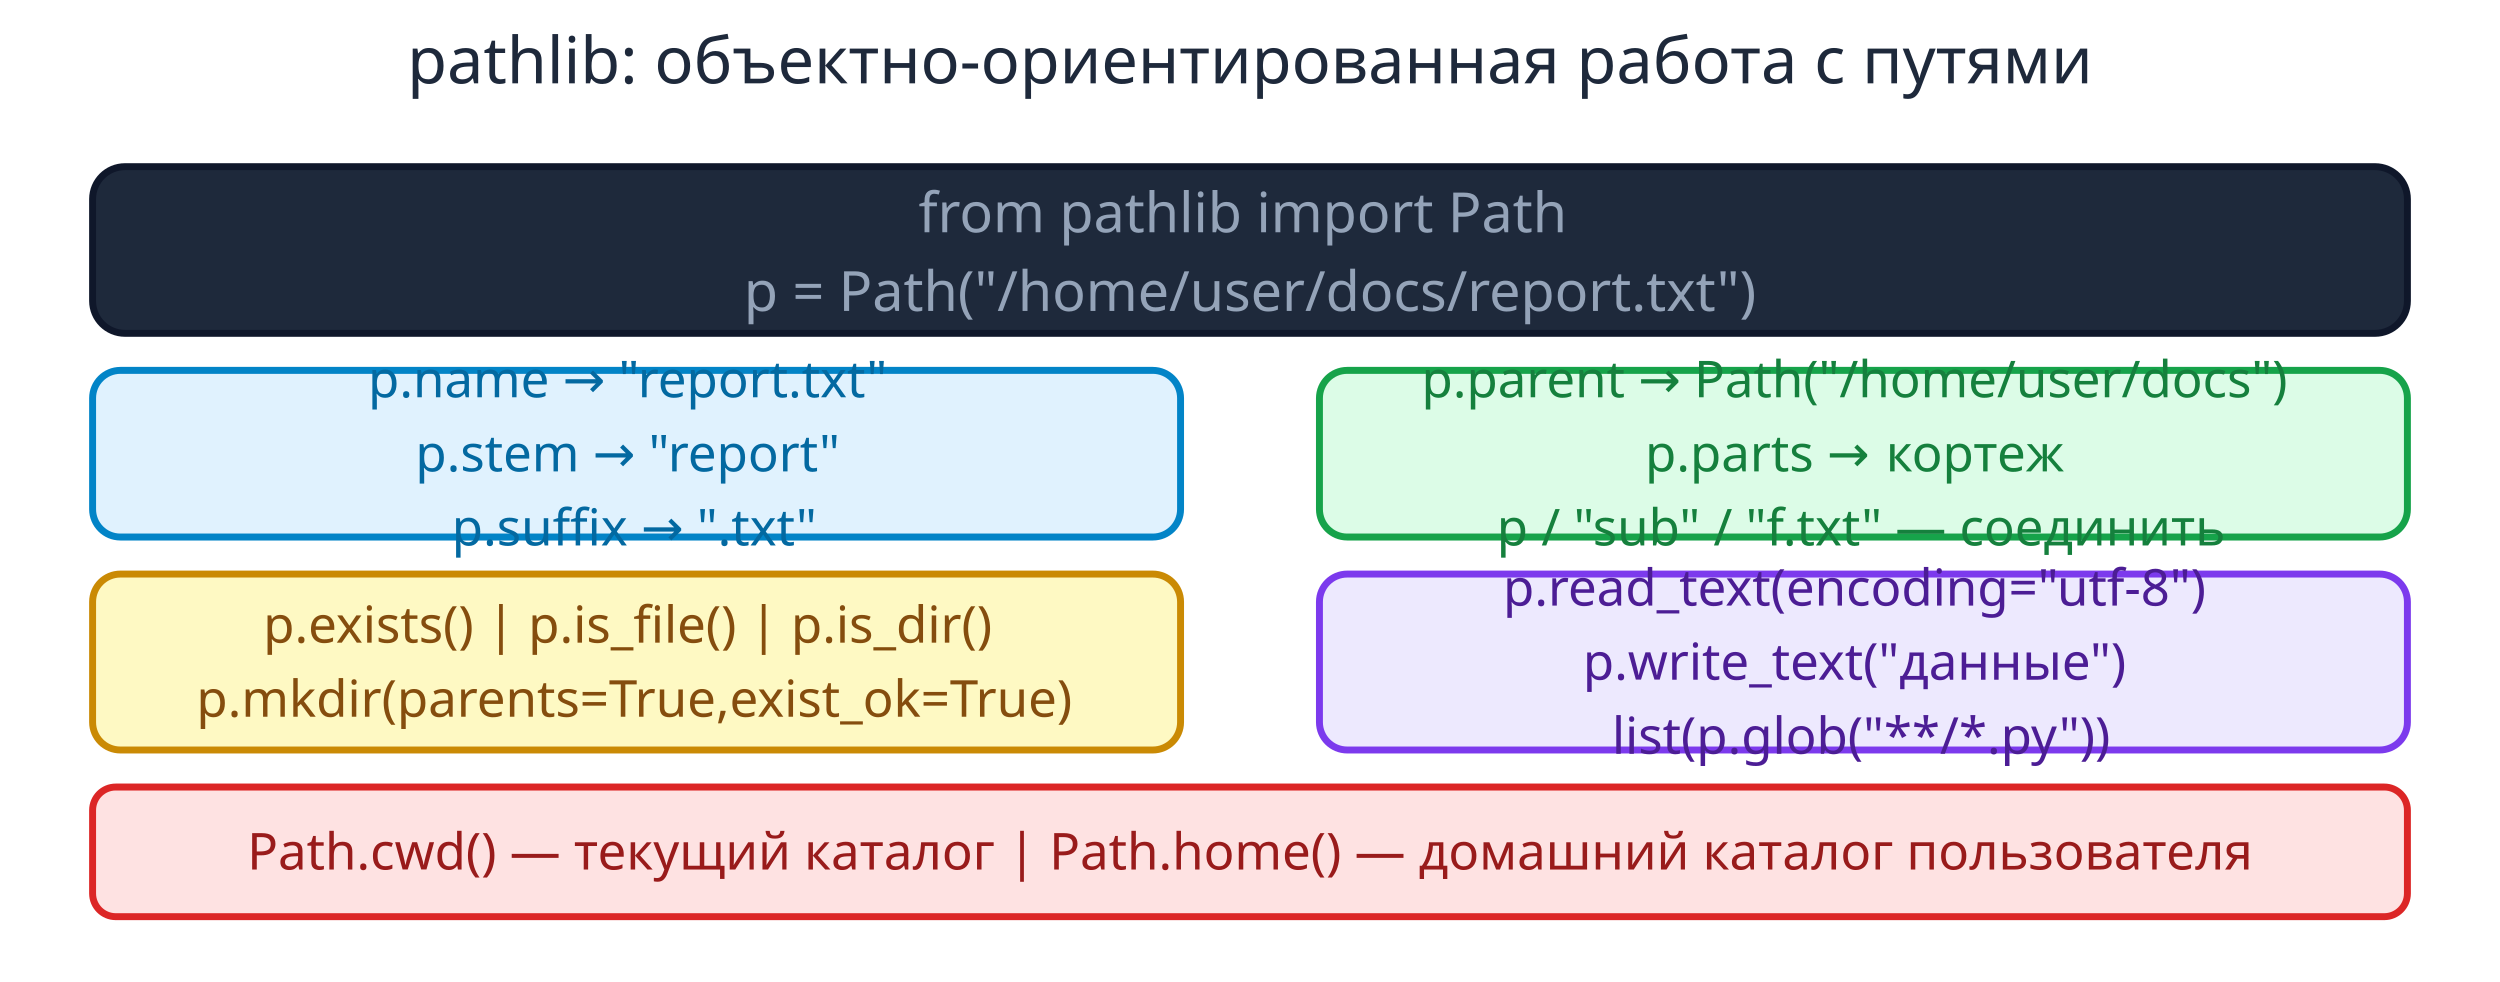
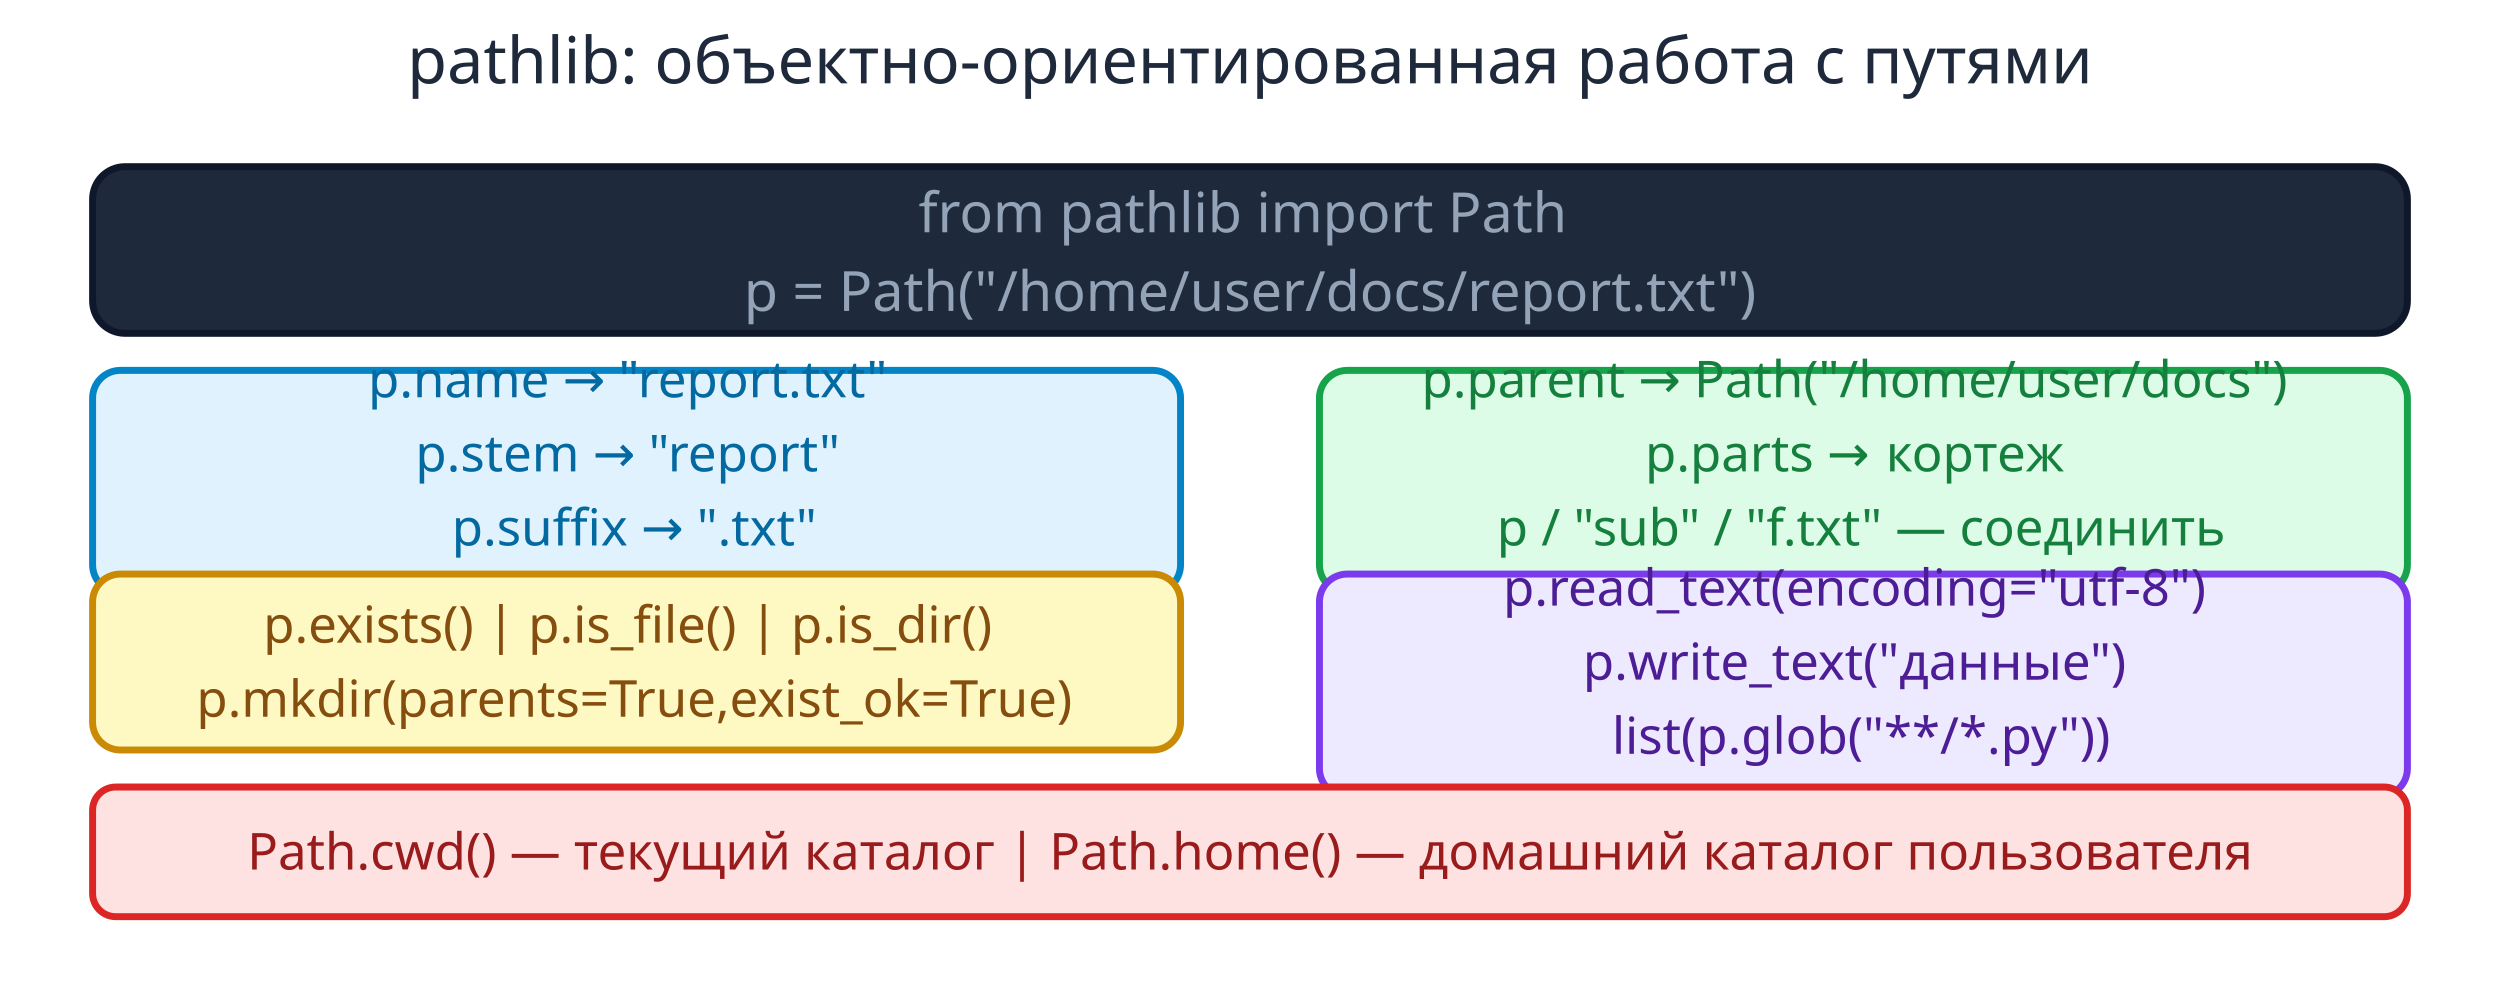
<svg xmlns="http://www.w3.org/2000/svg" viewBox="0 0 540 212" style="max-width:100%;height:auto;display:block;margin:0 auto;font-family:sans-serif">
  <defs>
    <marker id="ah" markerWidth="8" markerHeight="8" refX="6" refY="3" orient="auto">
      <path d="M0,0 L0,6 L8,3 z" fill="#64748b" />
    </marker>
    <marker id="ag" markerWidth="8" markerHeight="8" refX="6" refY="3" orient="auto">
      <path d="M0,0 L0,6 L8,3 z" fill="#059669" />
    </marker>
    <marker id="ar" markerWidth="8" markerHeight="8" refX="6" refY="3" orient="auto">
      <path d="M0,0 L0,6 L8,3 z" fill="#dc2626" />
    </marker>
  </defs>
  <text x="270" y="18" text-anchor="middle" font-size="14" fill="#1e293b">pathlib: объектно-ориентированная работа с путями</text>
  <rect x="20" y="36" width="500" height="36" rx="7" fill="#1e293b" stroke="#0f172a" stroke-width="1.5" />
  <text x="270" y="46" text-anchor="middle" font-size="12" fill="#94a3b8" dominant-baseline="middle">
    <tspan x="270" dy="0">from pathlib import Path</tspan>
    <tspan x="270" dy="17">p = Path("/home/user/docs/report.txt")</tspan>
  </text>
-   <rect x="20" y="80" width="235" height="36" rx="6" fill="#e0f2fe" stroke="#0284c7" stroke-width="1.5" />
+   <rect x="20" y="80" width="235" height="48" rx="6" fill="#e0f2fe" stroke="#0284c7" stroke-width="1.5" />
  <text x="137" y="82" text-anchor="middle" font-size="11" fill="#0369a1" dominant-baseline="middle">
    <tspan x="137" dy="0">p.name  →  "report.txt"</tspan>
    <tspan x="137" dy="16">p.stem  →  "report"</tspan>
    <tspan x="137" dy="16">p.suffix  →  ".txt"</tspan>
  </text>
-   <rect x="285" y="80" width="235" height="36" rx="6" fill="#dcfce7" stroke="#16a34a" stroke-width="1.5" />
+   <rect x="285" y="80" width="235" height="48" rx="6" fill="#dcfce7" stroke="#16a34a" stroke-width="1.5" />
  <text x="402" y="82" text-anchor="middle" font-size="11" fill="#15803d" dominant-baseline="middle">
    <tspan x="402" dy="0">p.parent  →  Path("/home/user/docs")</tspan>
    <tspan x="402" dy="16">p.parts  →  кортеж</tspan>
    <tspan x="402" dy="16">p / "sub" / "f.txt"  — соединить</tspan>
  </text>
  <rect x="20" y="124" width="235" height="38" rx="6" fill="#fef9c3" stroke="#ca8a04" stroke-width="1.5" />
  <text x="137" y="135" text-anchor="middle" font-size="11" fill="#854d0e" dominant-baseline="middle">
    <tspan x="137" dy="0">p.exists()  | p.is_file()  | p.is_dir()</tspan>
    <tspan x="137" dy="16">p.mkdir(parents=True,exist_ok=True)</tspan>
  </text>
-   <rect x="285" y="124" width="235" height="38" rx="6" fill="#ede9fe" stroke="#7c3aed" stroke-width="1.5" />
+   <rect x="285" y="124" width="235" height="48" rx="6" fill="#ede9fe" stroke="#7c3aed" stroke-width="1.5" />
  <text x="402" y="127" text-anchor="middle" font-size="11" fill="#4c1d95" dominant-baseline="middle">
    <tspan x="402" dy="0">p.read_text(encoding="utf-8")</tspan>
    <tspan x="402" dy="16">p.write_text("данные")</tspan>
    <tspan x="402" dy="16">list(p.glob("**/*.py"))</tspan>
  </text>
  <rect x="20" y="170" width="500" height="28" rx="5" fill="#fee2e2" stroke="#dc2626" stroke-width="1.5" />
  <text x="270" y="184" text-anchor="middle" font-size="11" fill="#991b1b" dominant-baseline="middle">
    <tspan x="270" dy="0">Path.cwd() — текущий каталог | Path.home() — домашний каталог пользователя</tspan>
  </text>
</svg>
